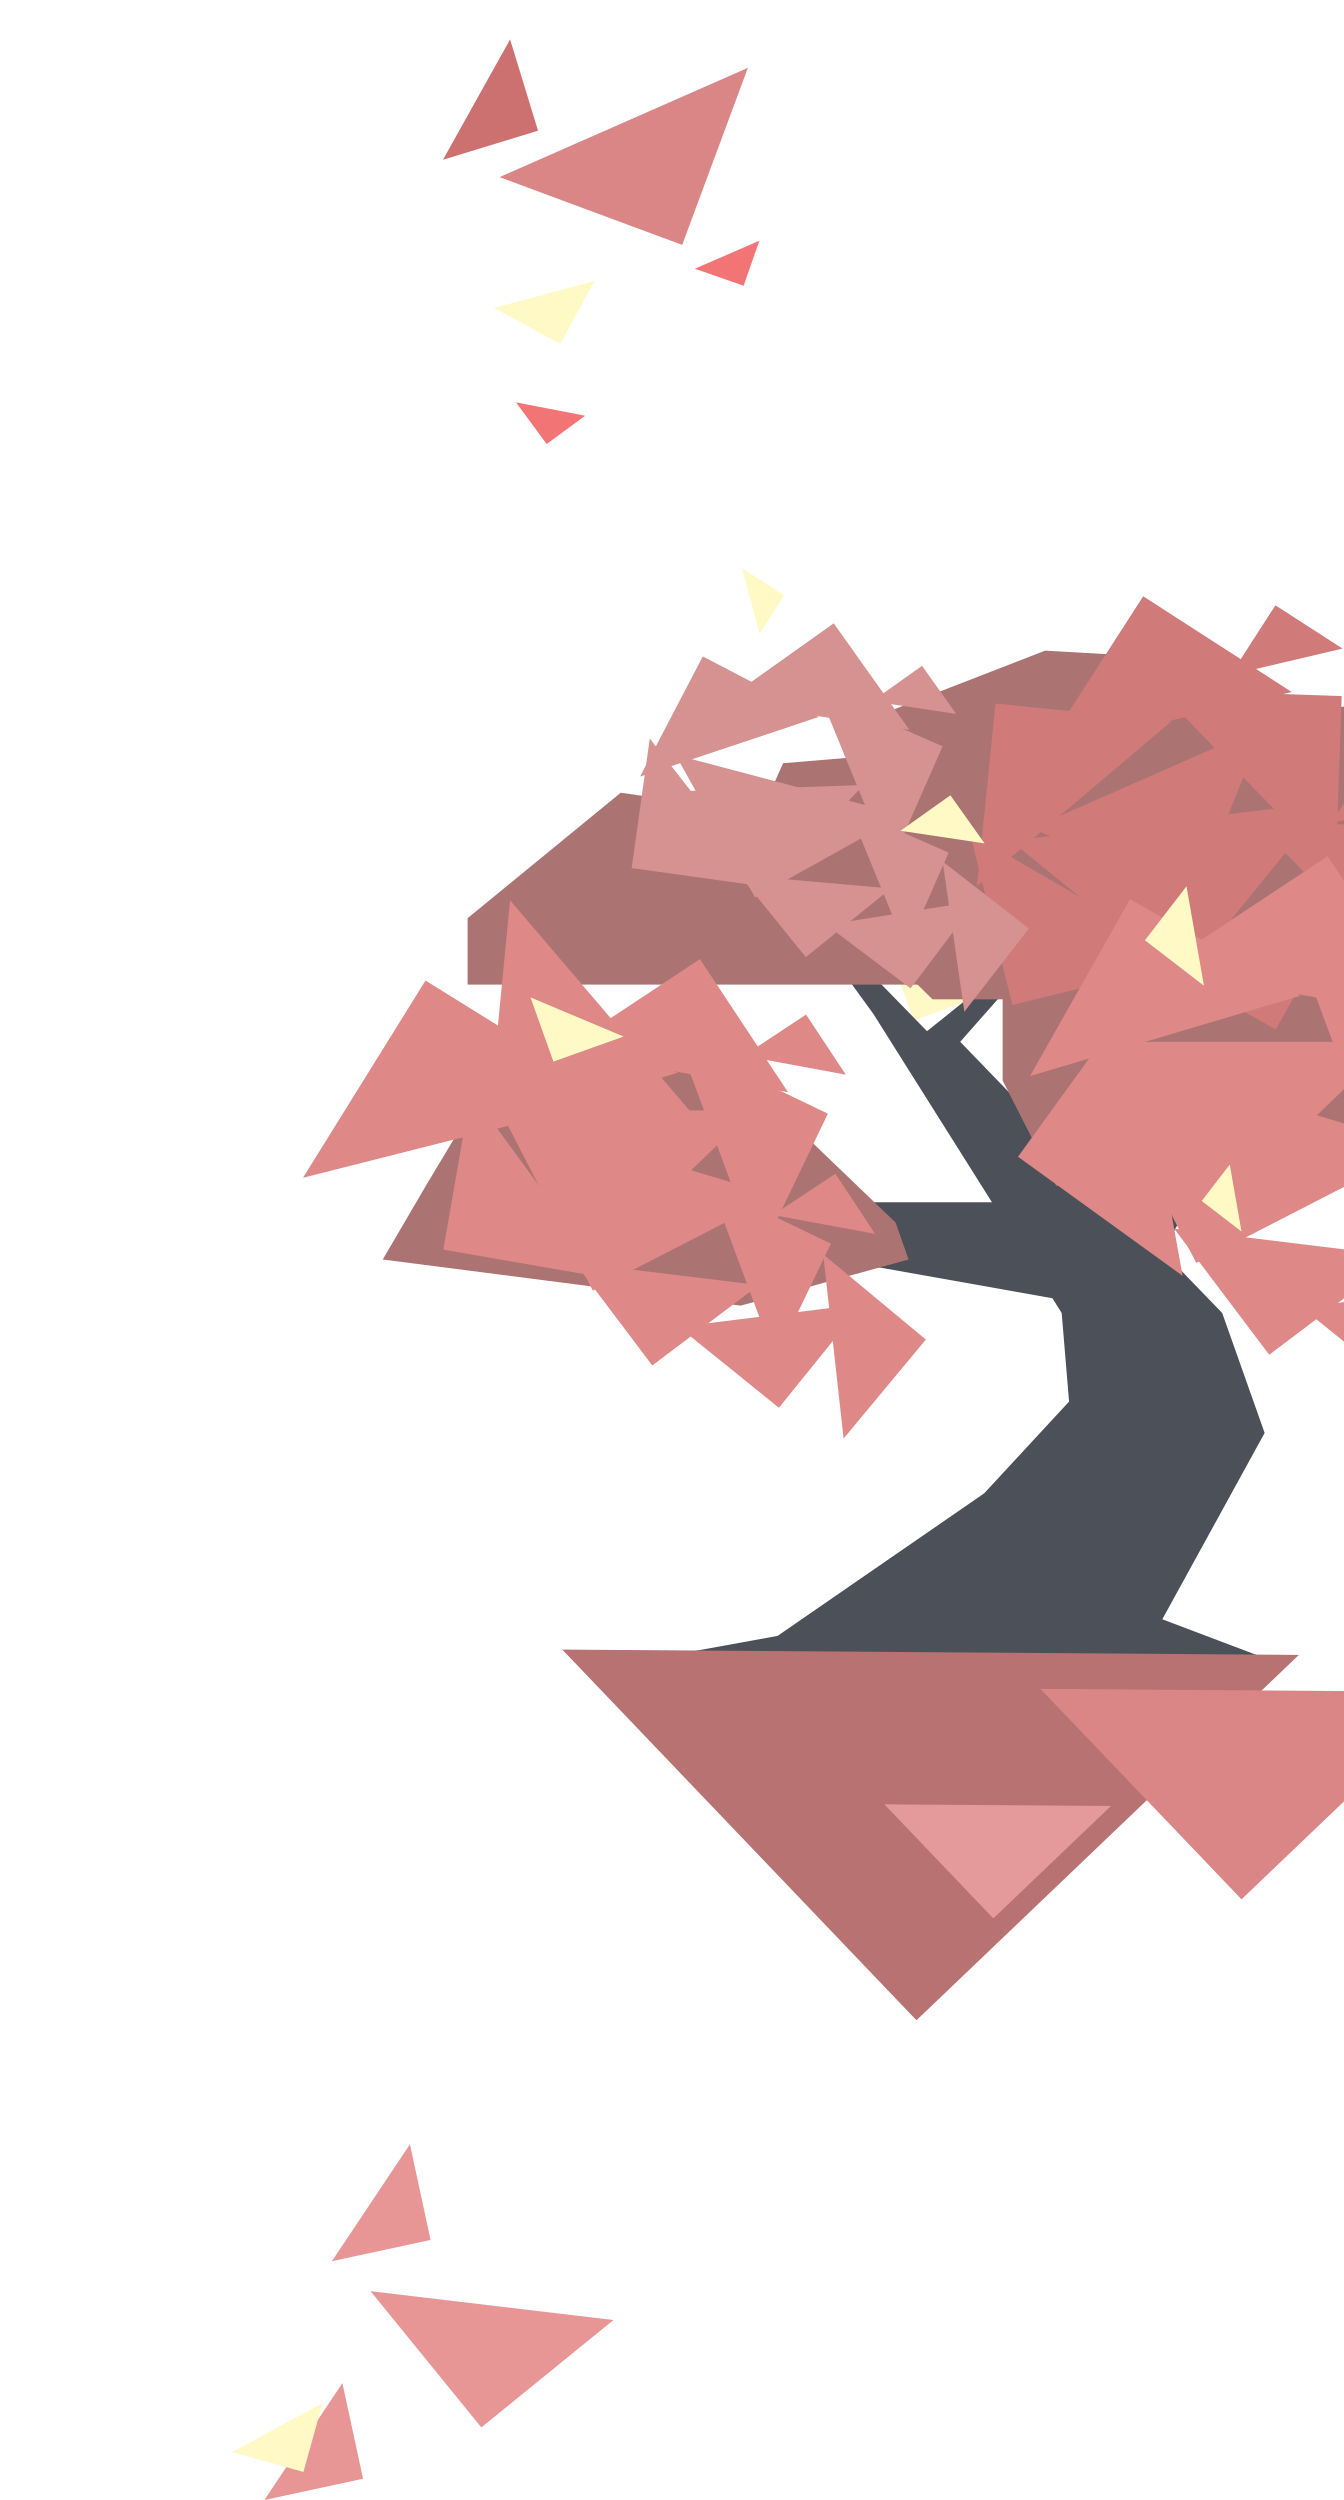
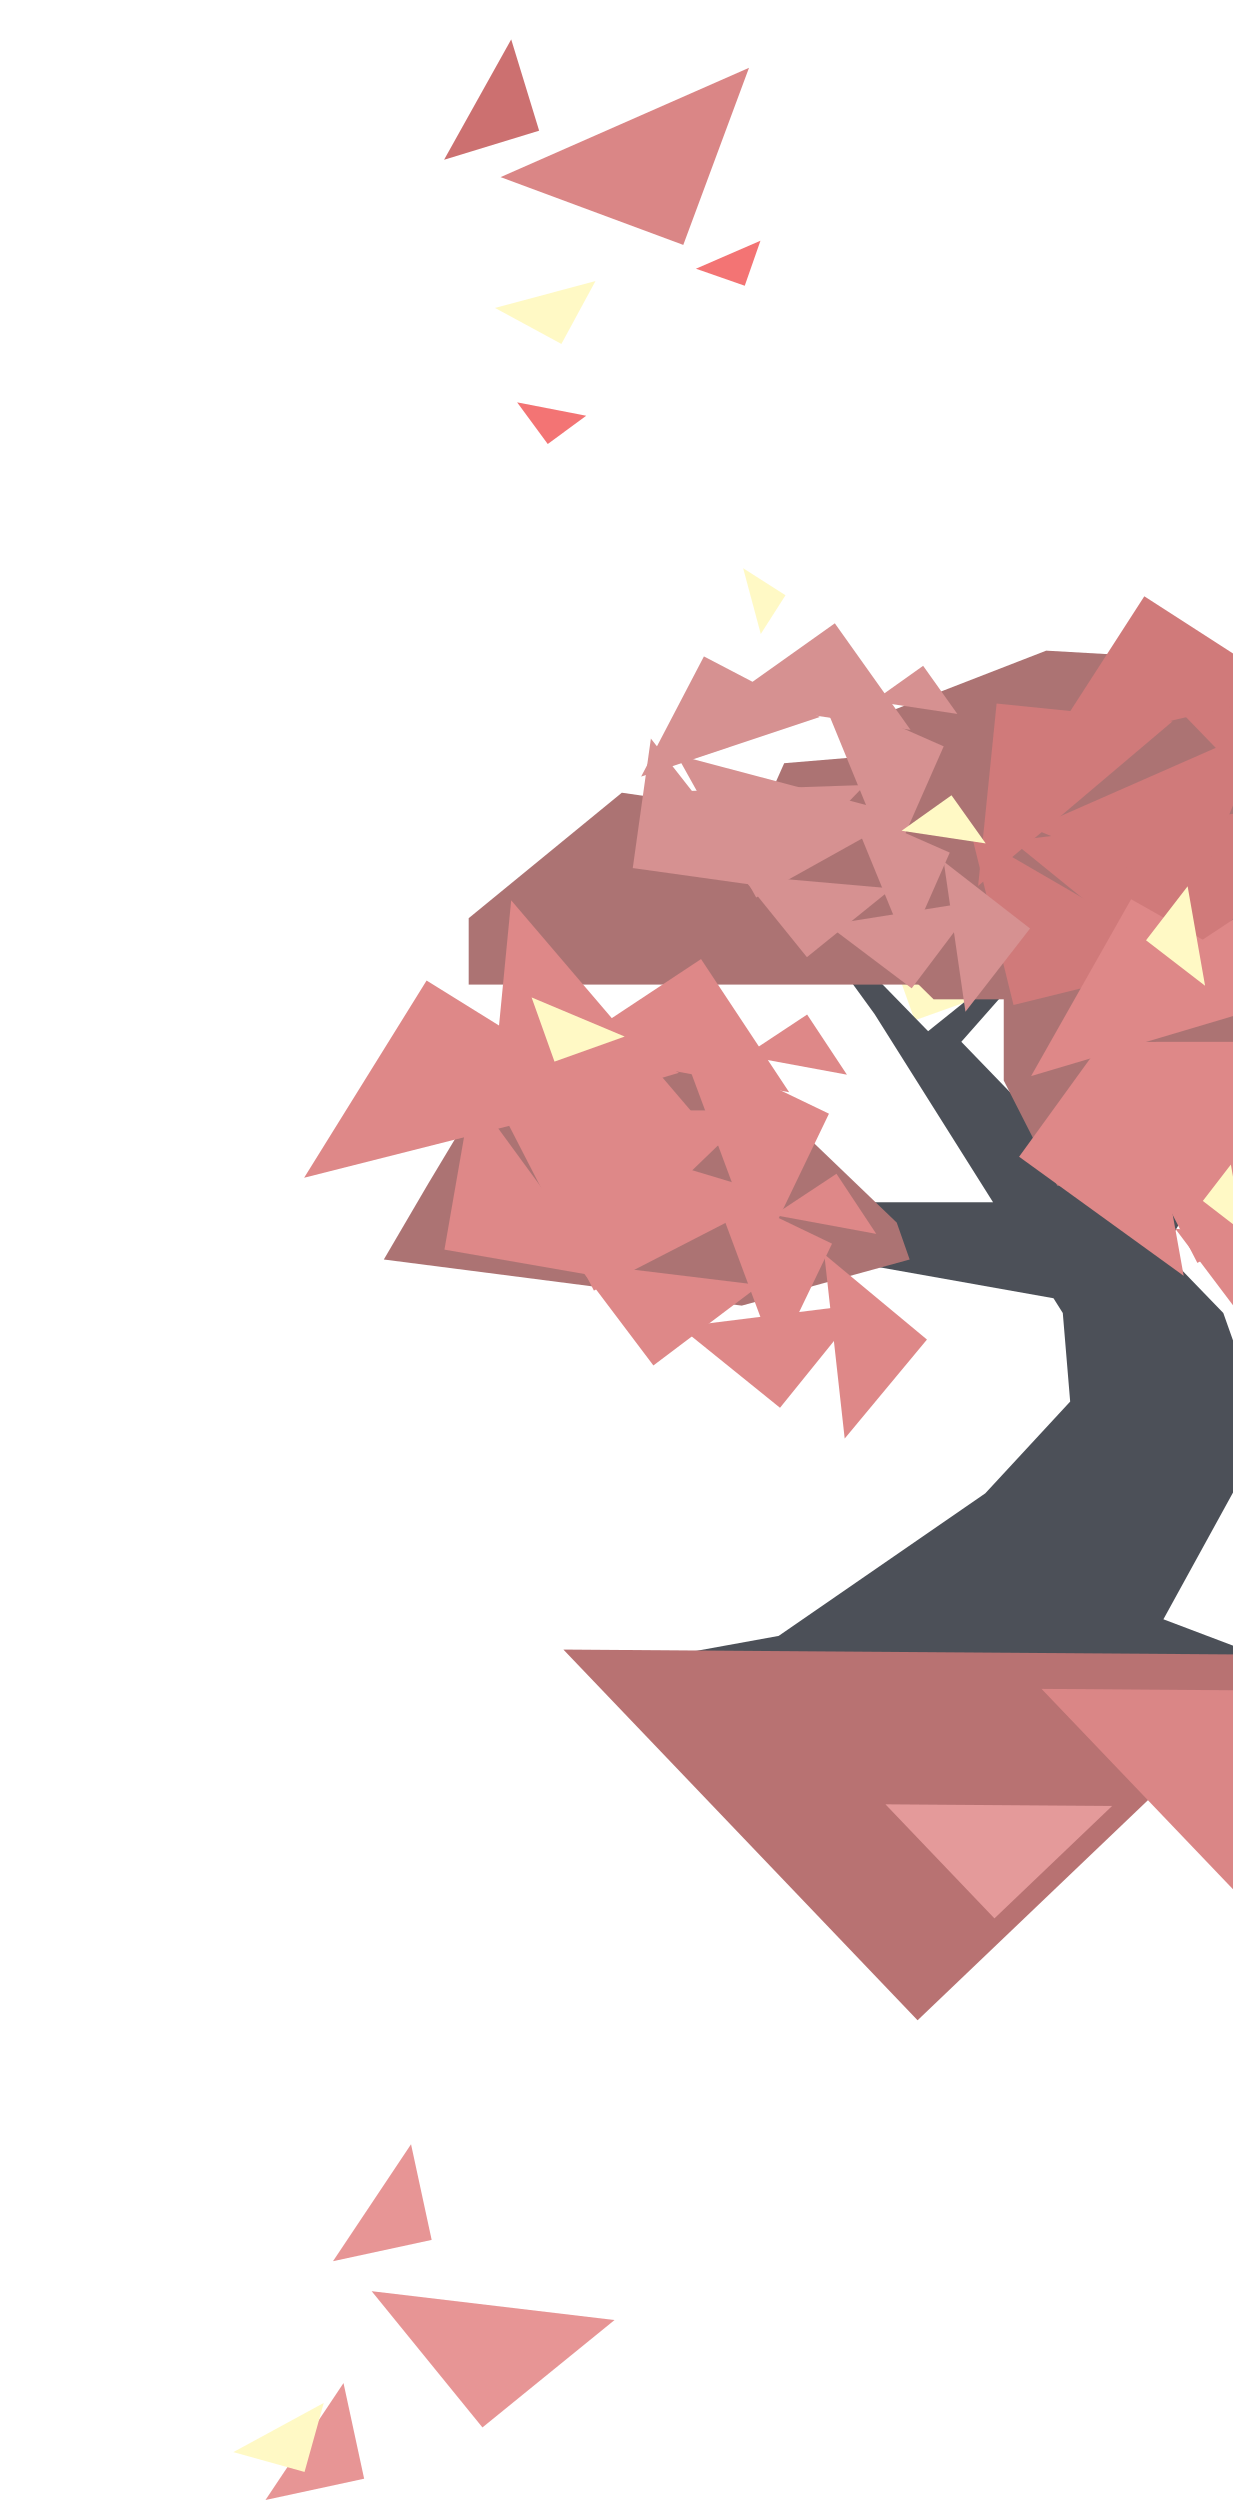
- <svg xmlns="http://www.w3.org/2000/svg" width="816" height="1518" viewBox="0 0 816 1518" fill="none">
+ <svg xmlns="http://www.w3.org/2000/svg" width="642" height="1302" viewBox="0 0 642 1302" fill="none">
  <g opacity="0.81">
-     <path d="M597.389 604.316L540.858 580.56L554.769 619.53L597.389 604.316Z" fill="#FFF8B8" />
-     <path d="M767.888 870.081L742.121 797.262L705.748 759.608L735.399 708.758L712.993 708.758L677.143 729.997L583.038 632.578L616.647 594.488L602.303 594.488L562.873 626.142L509.099 570.962L497.896 570.962L530.384 615.774L602.303 729.997L444.121 729.997L477.73 759.608L639.012 788.3L644.655 797.262L649.136 851.036L597.602 906.747L472.129 993.314L398.189 1006.76L767.888 1006.76L705.748 983.232L767.888 870.081Z" fill="#222831" />
-     <path d="M487.814 688.593L543.829 742.367L551.671 764.773L449.724 792.781L232.386 764.773L259.273 718.841L309.686 634.819L413.874 625.856L459.806 696.435L487.814 688.593Z" fill="#995353" />
-     <path d="M595.362 597.848L529.265 597.848L283.919 597.848L283.919 557.518L376.904 481.337L462.047 493.661L475.49 463.413L556.152 456.691L624.49 525.029L595.362 597.848Z" fill="#995353" />
-     <path d="M566.234 606.811L598.722 606.811L812.7 606.811L861.993 482.458L829.504 427.563L779.091 433.165L752.203 401.796L634.572 395.074L519.181 439.886L497.896 539.593L566.234 606.811Z" fill="#995353" />
-     <path d="M641.294 719.961L723.076 719.961L971.783 719.961L993.068 698.675L928.091 643.781L835.106 575.443L777.971 477.977L648.016 509.345L608.806 590.006L608.806 656.104L641.294 719.961Z" fill="#995353" />
-     <path d="M805.414 487.136L613.741 510.551L717.793 595.042L805.414 487.136Z" fill="#C55B5B" />
-     <path d="M818.504 546.799L699.165 582.746L774.627 625.056L818.504 546.799Z" fill="#C55B5B" />
-     <path d="M887.548 530.324L780.505 594.167L863.982 616.892L887.548 530.324Z" fill="#C55B5B" />
-     <path d="M761.993 498.76L848.691 588.301L851.658 501.838L761.993 498.76Z" fill="#C55B5B" />
-     <path d="M703.414 418.857L810.971 529.939L814.652 422.674L703.414 418.857Z" fill="#C55B5B" />
-     <path d="M767.822 440.781L626.275 503.007L725.568 543.752L767.822 440.781Z" fill="#C55B5B" />
-     <path d="M722.812 583.625L589.087 506.002L614.733 610.221L722.812 583.625Z" fill="#C55B5B" />
-     <path d="M593.249 537.938L711.255 438.027L604.474 427.203L593.249 537.938Z" fill="#C55B5B" />
-     <path d="M633.852 455.626L784.366 420.225L694.155 362.075L633.852 455.626Z" fill="#C55B5B" />
-     <path d="M808.272 499.856L876.243 483.869L835.505 457.609L808.272 499.856Z" fill="#C55B5B" />
-     <path d="M747.196 409.798L815.167 393.811L774.429 367.551L747.196 409.798Z" fill="#C55B5B" />
-     <path d="M548.299 494.919L410.23 458.366L458.49 544.967L548.299 494.919Z" fill="#CC7777" />
-     <path d="M540.906 539.49L449.074 531.407L489.282 581.188L540.906 539.49Z" fill="#CC7777" />
-     <path d="M572.354 523.098L585.545 614.337L624.778 563.785L572.354 523.098Z" fill="#CC7777" />
-     <path d="M592.847 547.134L501.8 561.587L552.891 600.117L592.847 547.134Z" fill="#CC7777" />
-     <path d="M515.285 490.98L550.241 576.283L576.022 517.716L515.285 490.98Z" fill="#CC7777" />
-     <path d="M496.996 420.016L540.361 525.842L572.344 453.184L496.996 420.016Z" fill="#CC7777" />
-     <path d="M524.53 476.643L410.23 480.51L467.235 535.759L524.53 476.643Z" fill="#CC7777" />
-     <path d="M465.072 538.504L394.547 448.473L383.542 527.091L465.072 538.504Z" fill="#CC7777" />
-     <path d="M388.636 471.549L497.117 435.335L426.753 398.579L388.636 471.549Z" fill="#CC7777" />
-     <path d="M439.125 426.167L552.217 443.186L506.23 378.477L439.125 426.167Z" fill="#CC7777" />
-     <path d="M546.77 504.441L597.841 512.126L577.074 482.904L546.77 504.441Z" fill="#FFF8B8" />
-     <path d="M529.552 425.818L580.624 433.503L559.857 404.281L529.552 425.818Z" fill="#CC7777" />
-     <path d="M863.349 696.356L658.411 634.725L726.36 766.822L863.349 696.356Z" fill="#D66C6C" />
-     <path d="M850.051 762.733L712.933 746.045L770.661 822.599L850.051 762.733Z" fill="#D66C6C" />
-     <path d="M927.455 776.774L790.388 793.873L864.974 854.123L927.455 776.774Z" fill="#D66C6C" />
-     <path d="M814.107 688.809L862.195 818.298L903.727 731.878L814.107 688.809Z" fill="#D66C6C" />
-     <path d="M790.26 581.626L849.918 742.268L901.441 635.057L790.26 581.626Z" fill="#D66C6C" />
-     <path d="M845.853 632.569L674.492 632.654L757.101 718.237L845.853 632.569Z" fill="#D66C6C" />
-     <path d="M718.061 774.683L687.851 606.006L618.124 702.374L718.061 774.683Z" fill="#D66C6C" />
-     <path d="M625.415 653.388L789.677 604.572L686.14 546.016L625.415 653.388Z" fill="#D66C6C" />
-     <path d="M703.288 587.948L871.798 619.079L806.161 519.88L703.288 587.948Z" fill="#D66C6C" />
-     <path d="M471.618 726.201L304.567 675.964L359.954 783.64L471.618 726.201Z" fill="#D66C6C" />
-     <path d="M460.78 780.308L349.01 766.705L396.066 829.107L460.78 780.308Z" fill="#D66C6C" />
-     <path d="M499.835 761.578L512.224 873.488L562.173 813.377L499.835 761.578Z" fill="#D66C6C" />
-     <path d="M523.874 791.753L412.146 805.691L472.944 854.802L523.874 791.753Z" fill="#D66C6C" />
-     <path d="M431.48 720.05L470.679 825.6L504.532 755.157L431.48 720.05Z" fill="#D66C6C" />
-     <path d="M412.042 632.682L460.671 763.626L502.669 676.236L412.042 632.682Z" fill="#D66C6C" />
-     <path d="M457.358 674.207L317.676 674.277L385.013 744.038L457.358 674.207Z" fill="#D66C6C" />
-     <path d="M368.252 776.019L285.826 663.249L269.193 758.77L368.252 776.019Z" fill="#D66C6C" />
-     <path d="M277.671 691.177L411.566 651.386L327.169 603.655L277.671 691.177Z" fill="#D66C6C" />
-     <path d="M341.148 637.835L478.505 663.211L425.003 582.35L341.148 637.835Z" fill="#D66C6C" />
-     <path d="M469.363 737.762L531.393 749.222L507.232 712.706L469.363 737.762Z" fill="#D66C6C" />
-     <path d="M451.546 641.088L513.576 652.547L489.414 616.031L451.546 641.088Z" fill="#D66C6C" />
-     <path d="M436.87 695.594L309.723 546.68L296.578 681.962L436.87 695.594Z" fill="#D66C6C" />
-     <path d="M183.995 715.126L373.823 667.097L258.361 595.387L183.995 715.126Z" fill="#D66C6C" />
-     <path d="M378.638 629.392L322.107 605.636L336.018 644.606L378.638 629.392Z" fill="#FFF8B8" />
-     <path d="M731.05 598.554L720.449 538.158L695.198 570.939L731.05 598.554Z" fill="#FFF8B8" />
-     <path d="M753.859 747.838L746.711 707.11L729.683 729.215L753.859 747.838Z" fill="#FFF8B8" />
-     <path d="M450.564 345.021L461.272 384.961L476.286 361.441L450.564 345.021Z" fill="#FFF8B8" />
-     <path d="M788.685 1004.85L341.413 1001.62L556.48 1226.71L788.685 1004.85Z" fill="#A75151" />
-     <path d="M885.658 1027.33L631.755 1025.49L753.842 1153.27L885.658 1027.33Z" fill="#D26A6A" />
-     <path d="M674.599 1096.58L536.979 1095.59L603.152 1164.85L674.599 1096.58Z" fill="#DE8383" />
+     <path d="M512.961 518.326L464.473 497.95L476.405 531.375L512.961 518.326Z" fill="#FFF8B8" />
+     <path d="M659.198 746.275L637.098 683.817L605.9 651.521L631.332 607.907L612.115 607.907L581.366 626.123L500.652 542.567L529.478 509.896L517.175 509.896L483.356 537.047L437.233 489.718L427.624 489.718L455.49 528.153L517.175 626.123L381.502 626.123L410.328 651.521L548.661 676.13L553.501 683.817L557.344 729.94L513.143 777.724L405.524 851.973L342.105 863.503L659.198 863.503L605.9 843.325L659.198 746.275Z" fill="#222831" />
+     <path d="M418.977 590.611L467.021 636.734L473.748 655.951L386.307 679.974L199.894 655.951L222.956 616.555L266.196 544.488L355.558 536.801L394.955 597.337L418.977 590.611Z" fill="#995353" />
+     <path d="M511.222 512.779L454.53 512.779L244.095 512.779L244.095 478.187L323.849 412.846L396.876 423.416L408.407 397.472L477.591 391.707L536.205 450.321L511.222 512.779Z" fill="#995353" />
+     <path d="M486.238 520.466L514.104 520.466L697.634 520.466L739.913 413.807L712.047 366.724L668.807 371.528L645.746 344.623L544.852 338.858L445.881 377.294L427.624 462.813L486.238 520.466Z" fill="#995353" />
+     <path d="M550.618 617.516L620.763 617.516L834.08 617.516L852.337 599.259L796.605 552.175L716.852 493.561L667.846 409.964L556.383 436.869L522.752 506.053L522.752 562.745L550.618 617.516Z" fill="#995353" />
+     <path d="M691.384 417.82L526.985 437.903L616.231 510.372L691.384 417.82Z" fill="#C55B5B" />
+     <path d="M702.612 468.993L600.254 499.826L664.979 536.115L702.612 468.993Z" fill="#C55B5B" />
+     <path d="M603.899 359.257L696.151 454.532L699.308 362.531L603.899 359.257Z" fill="#C55B5B" />
+     <path d="M659.142 378.061L537.736 431.433L622.9 466.38L659.142 378.061Z" fill="#C55B5B" />
+     <path d="M620.536 500.579L505.84 434.002L527.837 523.391L620.536 500.579Z" fill="#C55B5B" />
+     <path d="M509.409 461.393L610.623 375.699L519.037 366.415L509.409 461.393Z" fill="#C55B5B" />
+     <path d="M544.235 390.794L673.331 360.43L595.957 310.554L544.235 390.794Z" fill="#C55B5B" />
+     <path d="M641.451 351.486L699.75 337.774L664.808 315.251L641.451 351.486Z" fill="#C55B5B" />
+     <path d="M470.855 424.496L352.432 393.144L393.826 467.422L470.855 424.496Z" fill="#CC7777" />
+     <path d="M464.514 462.724L385.749 455.792L420.236 498.489L464.514 462.724Z" fill="#CC7777" />
+     <path d="M491.487 448.665L502.801 526.921L536.452 483.562L491.487 448.665Z" fill="#CC7777" />
+     <path d="M509.065 469.281L430.973 481.677L474.794 514.724L509.065 469.281Z" fill="#CC7777" />
+     <path d="M442.539 421.117L472.521 494.282L494.633 444.048L442.539 421.117Z" fill="#CC7777" />
+     <path d="M426.852 360.251L464.046 451.018L491.479 388.699L426.852 360.251Z" fill="#CC7777" />
+     <path d="M450.468 408.82L352.432 412.137L401.326 459.524L450.468 408.82Z" fill="#CC7777" />
+     <path d="M399.471 461.879L338.981 384.658L329.542 452.09L399.471 461.879Z" fill="#CC7777" />
+     <path d="M333.911 404.451L426.956 373.39L366.605 341.864L333.911 404.451Z" fill="#CC7777" />
+     <path d="M377.216 365.527L474.216 380.123L434.772 324.622L377.216 365.527Z" fill="#CC7777" />
+     <path d="M469.544 432.663L513.348 439.254L495.536 414.19L469.544 432.663Z" fill="#FFF8B8" />
+     <path d="M454.776 365.227L498.581 371.819L480.768 346.755L454.776 365.227Z" fill="#CC7777" />
+     <path d="M741.076 597.27L565.299 544.408L623.579 657.709L741.076 597.27Z" fill="#D66C6C" />
+     <path d="M729.671 654.202L612.063 639.888L661.577 705.549L729.671 654.202Z" fill="#D66C6C" />
+     <path d="M678.387 498.865L729.556 636.648L773.748 544.693L678.387 498.865Z" fill="#D66C6C" />
+     <path d="M726.07 542.559L579.092 542.632L649.946 616.037L726.07 542.559Z" fill="#D66C6C" />
+     <path d="M616.461 664.451L590.55 519.775L530.744 602.431L616.461 664.451Z" fill="#D66C6C" />
+     <path d="M536.998 560.415L677.886 518.546L589.082 468.322L536.998 560.415Z" fill="#D66C6C" />
+     <path d="M603.79 504.287L748.322 530.988L692.025 445.904L603.79 504.287Z" fill="#D66C6C" />
+     <path d="M405.085 622.868L261.804 579.779L309.31 672.134L405.085 622.868Z" fill="#D66C6C" />
+     <path d="M395.789 669.276L299.924 657.608L340.284 711.131L395.789 669.276Z" fill="#D66C6C" />
+     <path d="M429.287 653.211L439.914 749.197L482.755 697.639L429.287 653.211Z" fill="#D66C6C" />
+     <path d="M449.906 679.092L354.076 691.047L406.223 733.17L449.906 679.092Z" fill="#D66C6C" />
+     <path d="M370.659 617.592L404.28 708.123L433.316 647.704L370.659 617.592Z" fill="#D66C6C" />
+     <path d="M353.987 542.656L395.696 654.968L431.718 580.012L353.987 542.656Z" fill="#D66C6C" />
+     <path d="M392.855 578.272L273.048 578.332L330.804 638.167L392.855 578.272Z" fill="#D66C6C" />
+     <path d="M316.428 665.597L245.731 568.874L231.464 650.803L316.428 665.597Z" fill="#D66C6C" />
+     <path d="M238.736 592.827L353.578 558.698L281.191 517.759L238.736 592.827Z" fill="#D66C6C" />
+     <path d="M293.18 547.075L410.993 568.84L365.103 499.486L293.18 547.075Z" fill="#D66C6C" />
+     <path d="M403.152 632.784L456.355 642.613L435.632 611.293L403.152 632.784Z" fill="#D66C6C" />
+     <path d="M387.87 549.865L441.073 559.694L420.35 528.374L387.87 549.865Z" fill="#D66C6C" />
+     <path d="M375.282 596.616L266.227 468.891L254.952 584.923L375.282 596.616Z" fill="#D66C6C" />
+     <path d="M158.389 613.368L321.206 572.174L222.173 510.668L158.389 613.368Z" fill="#D66C6C" />
+     <path d="M325.336 539.834L276.849 519.458L288.78 552.884L325.336 539.834Z" fill="#FFF8B8" />
+     <path d="M627.602 513.384L618.509 461.582L596.852 489.698L627.602 513.384Z" fill="#FFF8B8" />
+     <path d="M647.166 641.426L641.035 606.493L626.43 625.453L647.166 641.426Z" fill="#FFF8B8" />
+     <path d="M387.027 295.927L396.211 330.183L409.089 310.011L387.027 295.927Z" fill="#FFF8B8" />
+     <path d="M677.036 861.871L293.408 859.094L477.872 1052.16L677.036 861.871Z" fill="#A75151" />
+     <path d="M760.21 881.147L542.436 879.571L647.151 989.169L760.21 881.147Z" fill="#D26A6A" />
+     <path d="M579.183 940.547L461.146 939.693L517.903 999.097L579.183 940.547Z" fill="#DE8383" />
  </g>
  <g opacity="0.81">
-     <path d="M303.275 107.546L454.128 41.17L414.218 148.716L303.275 107.546Z" fill="#D26A6A" />
-     <path d="M421.896 163.164L461.088 146.15L451.537 173.511L421.896 163.164Z" fill="#F05454" />
-     <path d="M313.328 244.308L355.273 252.443L331.921 269.606L313.328 244.308Z" fill="#F05454" />
-     <path d="M268.961 97.017L309.732 23.927L326.693 79.35L268.961 97.017Z" fill="#C04F4F" />
-     <path d="M299.874 186.984L360.928 170.63L340.215 208.848L299.874 186.984Z" fill="#FFF8B8" />
+     <path d="M260.697 92.243L390.084 35.312L355.853 127.555L260.697 92.243Z" fill="#D26A6A" />
+     <path d="M362.439 139.947L396.054 125.354L387.862 148.821L362.439 139.947Z" fill="#F05454" />
+     <path d="M269.32 209.545L305.295 216.522L285.267 231.243L269.32 209.545Z" fill="#F05454" />
+     <path d="M231.265 83.212L266.235 20.522L280.783 68.059L231.265 83.212Z" fill="#C04F4F" />
+     <path d="M257.78 160.377L310.146 146.35L292.381 179.13L257.78 160.377Z" fill="#FFF8B8" />
  </g>
  <g opacity="0.81">
-     <path d="M201.526 1373L248.908 1302L261.434 1360.07L201.526 1373Z" fill="#E27C7C" />
-     <path d="M160.526 1518L207.908 1447L220.434 1505.07L160.526 1518Z" fill="#E27C7C" />
-     <path d="M225 1391.21L372.469 1408.73L292.268 1473.94L225 1391.21Z" fill="#E27C7C" />
-     <path d="M141 1488.92L195.922 1459.05L184.241 1500.97L141 1488.92Z" fill="#FFF8B8" />
+     <path d="M173.426 1177.63L214.065 1116.73L224.809 1166.54L173.426 1177.63Z" fill="#E27C7C" />
+     <path d="M138.26 1302L178.899 1241.1L189.643 1290.91L138.26 1302Z" fill="#E27C7C" />
+     <path d="M193.559 1193.25L320.044 1208.28L251.255 1264.21L193.559 1193.25Z" fill="#E27C7C" />
+     <path d="M121.512 1277.06L168.619 1251.44L158.6 1287.39L121.512 1277.06Z" fill="#FFF8B8" />
  </g>
</svg>
